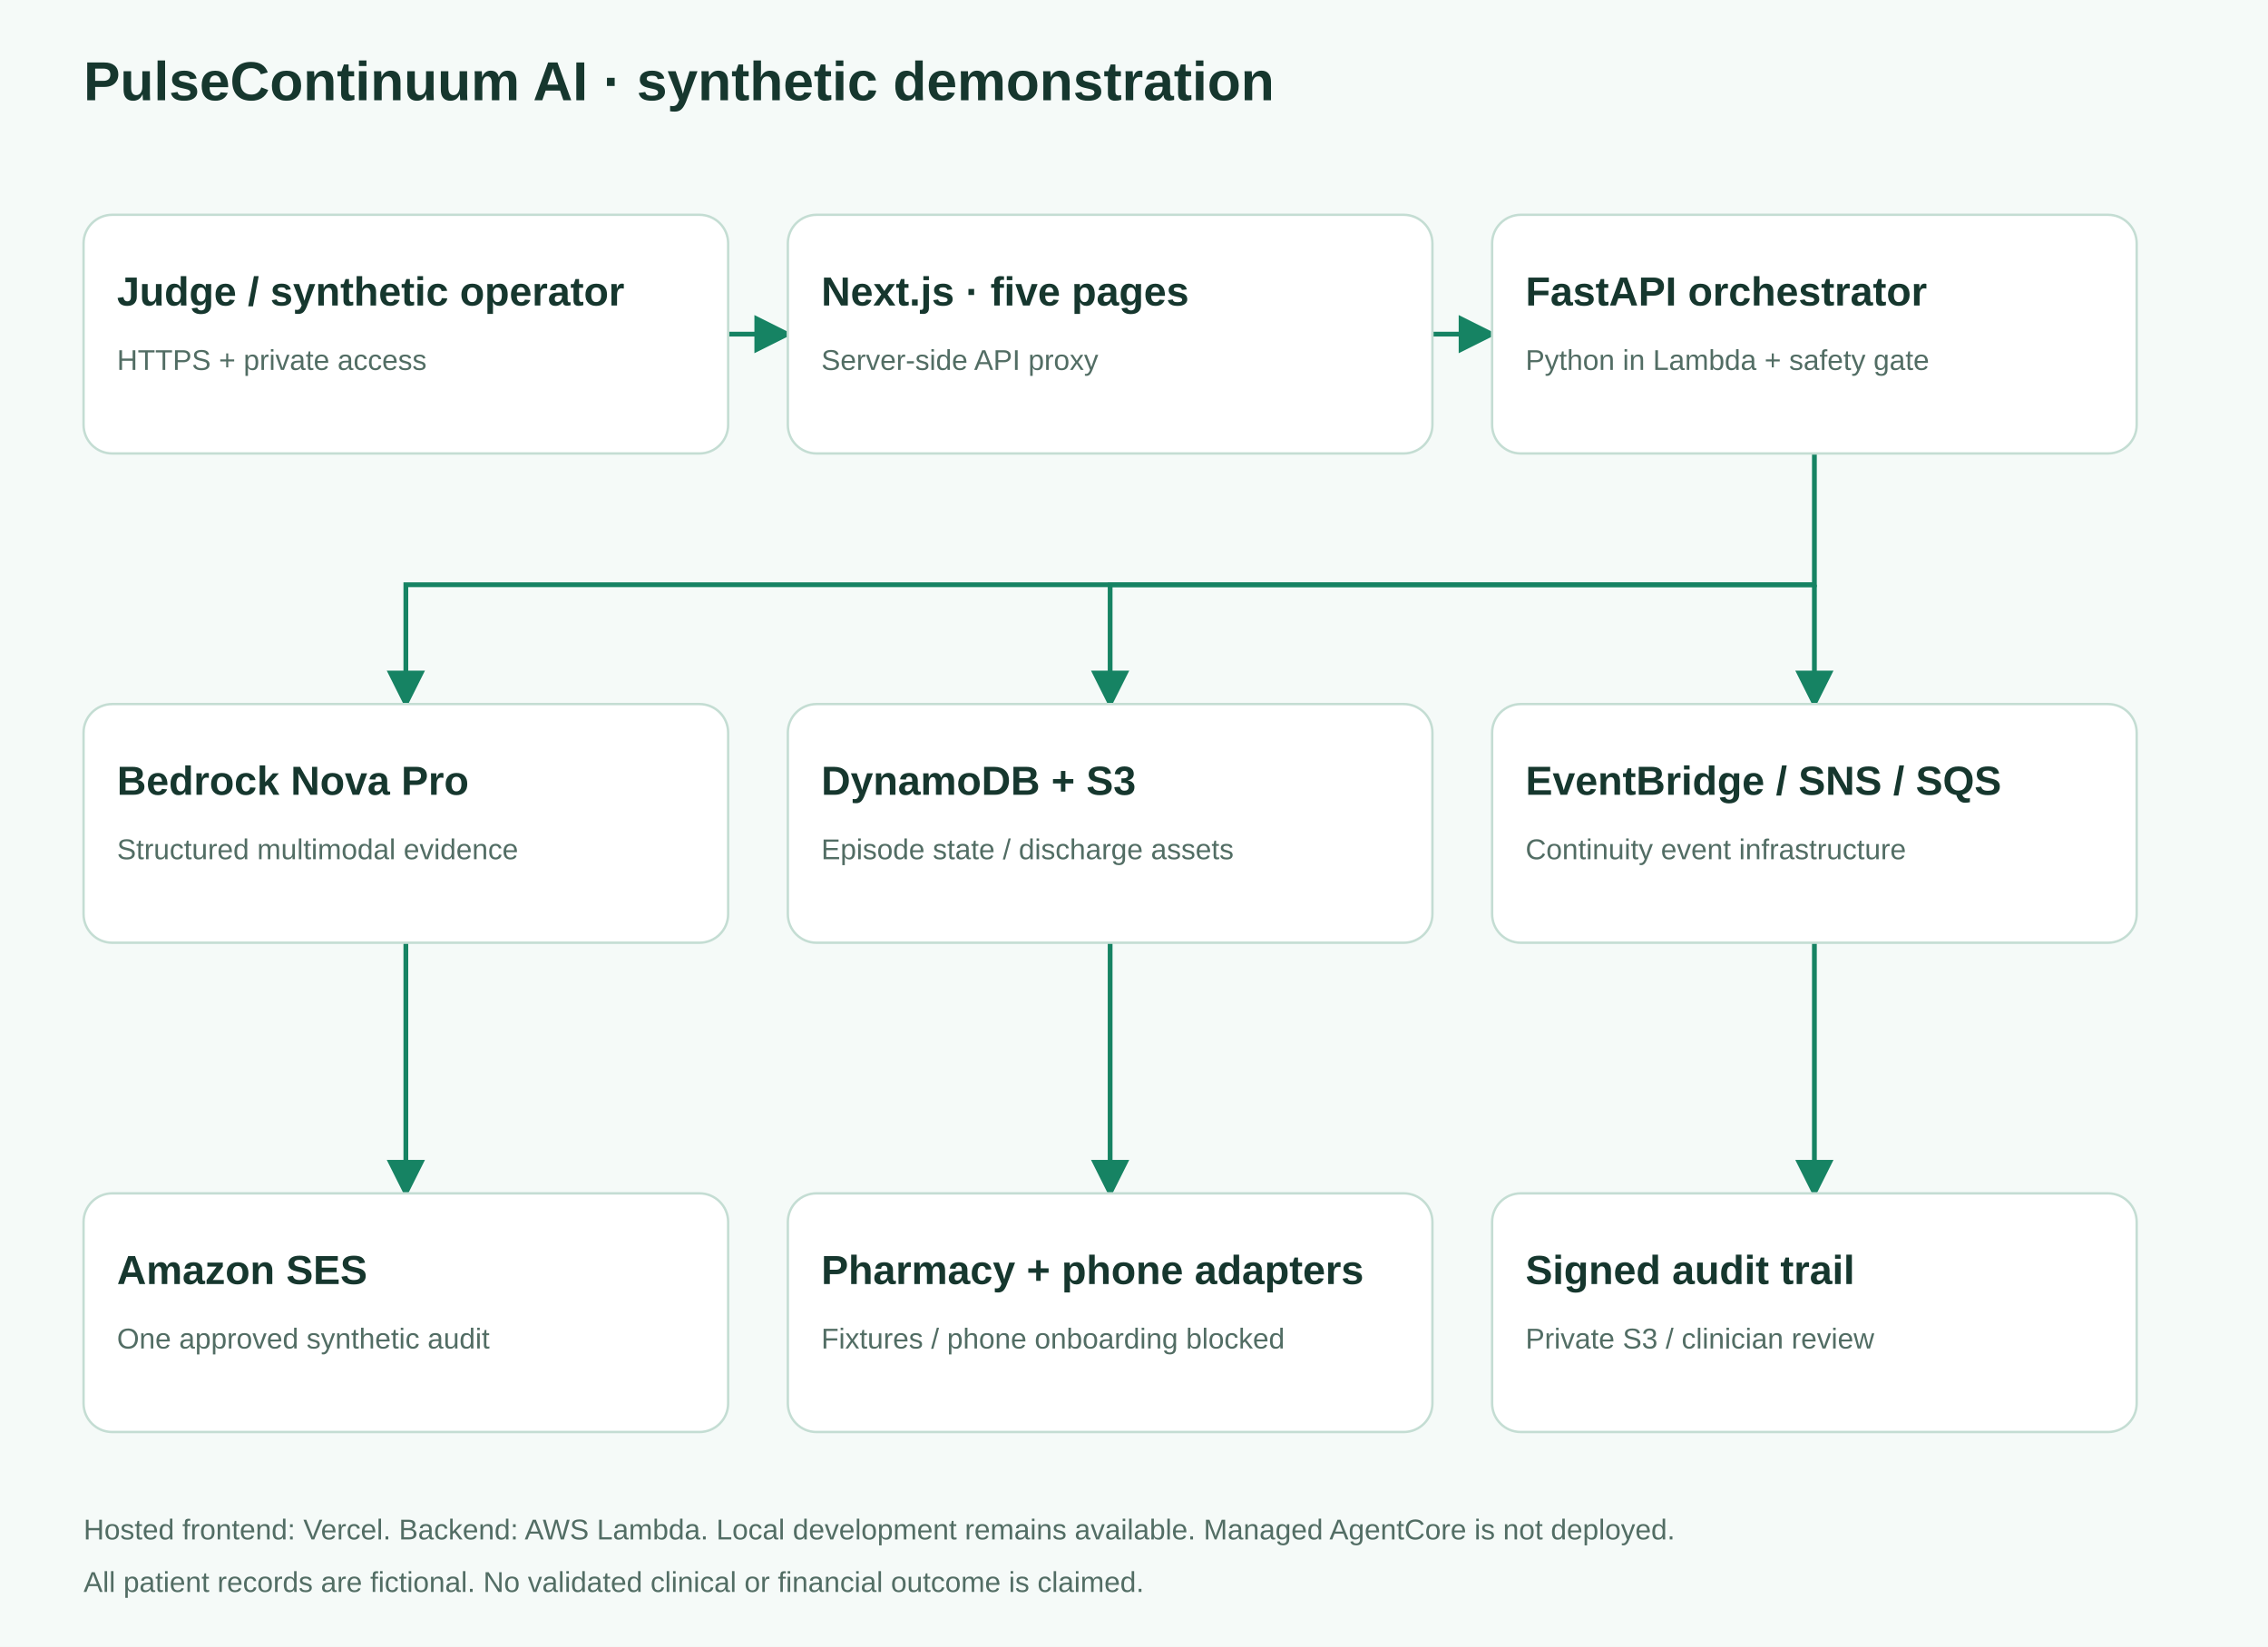
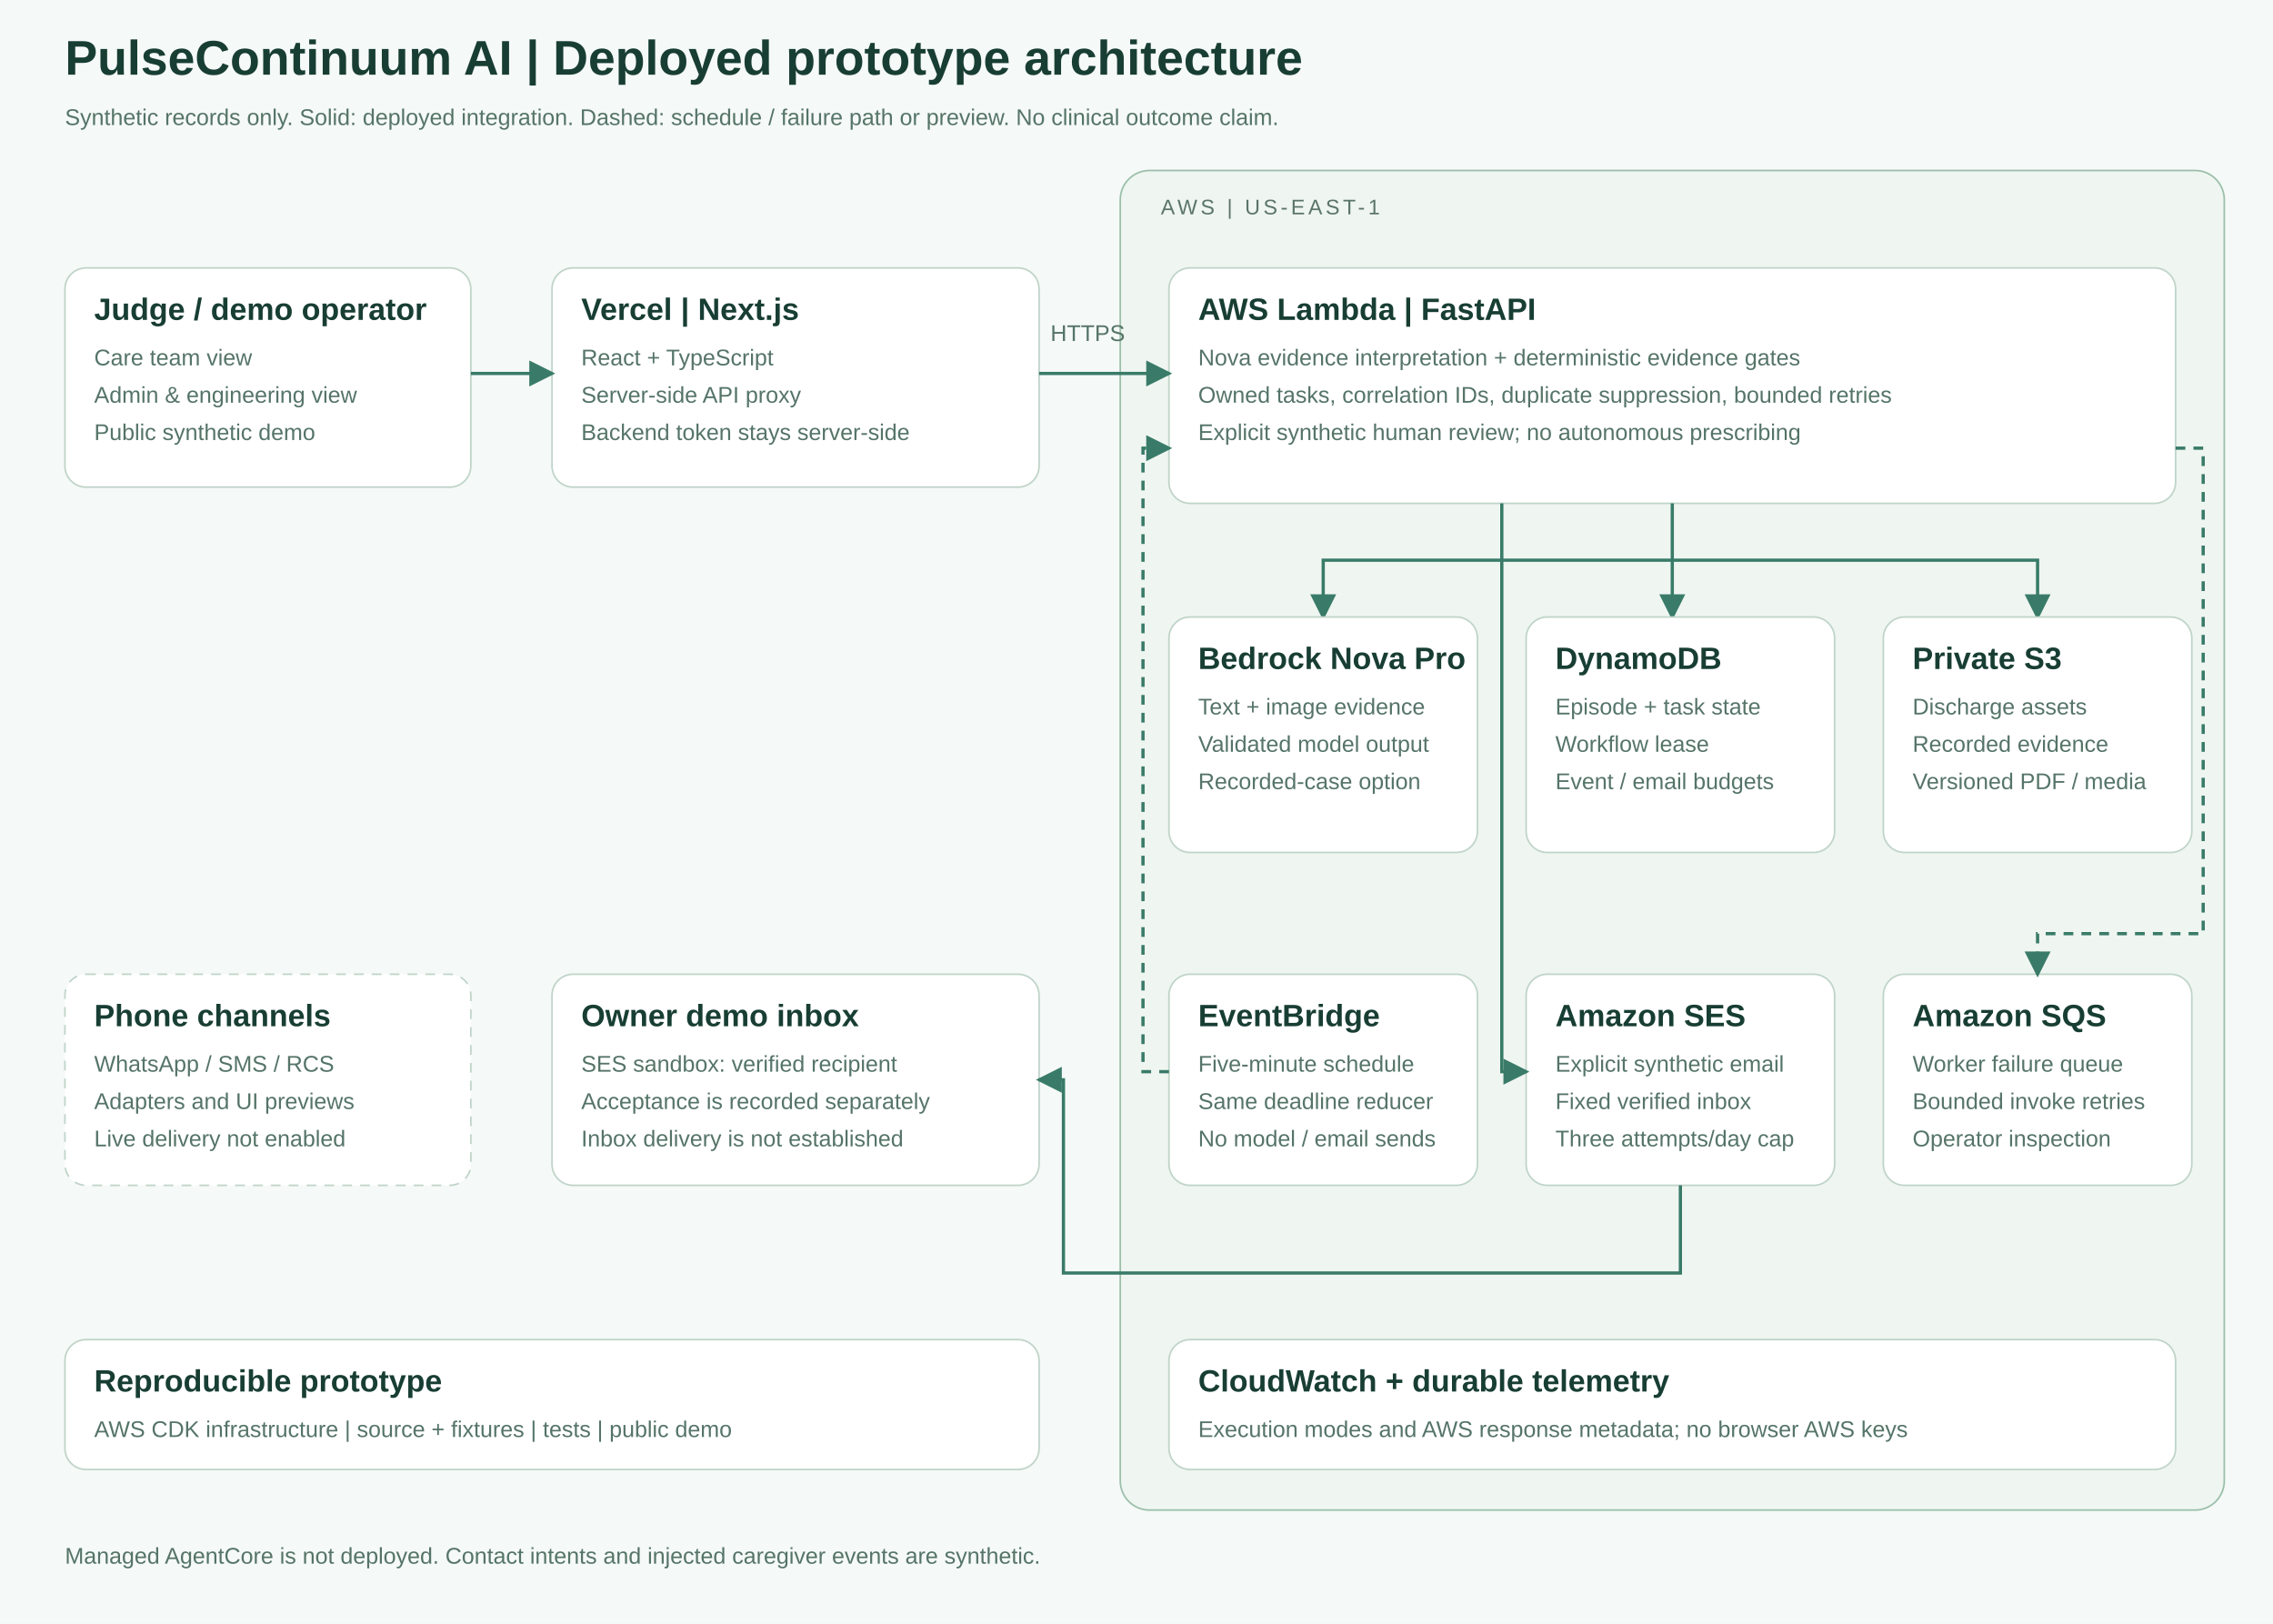
- <svg xmlns="http://www.w3.org/2000/svg" width="950" height="690" viewBox="0 0 950 690">
-   <rect width="950" height="690" fill="#f5faf8" />
-   <style>text{font-family:Arial,sans-serif;fill:#16372e}.title{font-size:23px;font-weight:bold}.label{font-size:17px;font-weight:bold}.sub{font-size:12px;fill:#526d64}</style>
-   <text x="35" y="42" class="title">PulseContinuum AI · synthetic demonstration</text>
+ <svg xmlns="http://www.w3.org/2000/svg" width="1400" height="1000" viewBox="0 0 1400 1000">
+   <rect width="1400" height="1000" fill="#f5f9f7" />
  <defs>
-     <marker id="arrow" markerWidth="8" markerHeight="8" refX="7" refY="4" orient="auto">
-       <path d="M0 0L8 4L0 8" fill="#168363" />
+     <marker id="a" markerWidth="8" markerHeight="8" refX="7" refY="4" orient="auto">
+       <path d="M0 0L8 4L0 8" fill="#397b68" />
    </marker>
  </defs>
-   <path d="M305 140H330" fill="none" stroke="#168363" stroke-width="2" marker-end="url(#arrow)" />
-   <path d="M600 140H625" fill="none" stroke="#168363" stroke-width="2" marker-end="url(#arrow)" />
-   <path d="M760 190V245H170V295" fill="none" stroke="#168363" stroke-width="2" marker-end="url(#arrow)" />
-   <path d="M760 245H465V295" fill="none" stroke="#168363" stroke-width="2" marker-end="url(#arrow)" />
-   <path d="M760 245V295" fill="none" stroke="#168363" stroke-width="2" marker-end="url(#arrow)" />
-   <path d="M170 395V500" fill="none" stroke="#168363" stroke-width="2" marker-end="url(#arrow)" />
-   <path d="M465 395V500" fill="none" stroke="#168363" stroke-width="2" marker-end="url(#arrow)" />
-   <path d="M760 395V500" fill="none" stroke="#168363" stroke-width="2" marker-end="url(#arrow)" />
-   <rect x="35" y="90" width="270" height="100" rx="12" fill="white" stroke="#c4ddd3" />
-   <text x="49" y="128" class="label">Judge / synthetic operator</text>
-   <text x="49" y="155" class="sub">HTTPS + private access</text>
-   <rect x="330" y="90" width="270" height="100" rx="12" fill="white" stroke="#c4ddd3" />
-   <text x="344" y="128" class="label">Next.js · five pages</text>
-   <text x="344" y="155" class="sub">Server-side API proxy</text>
-   <rect x="625" y="90" width="270" height="100" rx="12" fill="white" stroke="#c4ddd3" />
-   <text x="639" y="128" class="label">FastAPI orchestrator</text>
-   <text x="639" y="155" class="sub">Python in Lambda + safety gate</text>
-   <rect x="35" y="295" width="270" height="100" rx="12" fill="white" stroke="#c4ddd3" />
-   <text x="49" y="333" class="label">Bedrock Nova Pro</text>
-   <text x="49" y="360" class="sub">Structured multimodal evidence</text>
-   <rect x="330" y="295" width="270" height="100" rx="12" fill="white" stroke="#c4ddd3" />
-   <text x="344" y="333" class="label">DynamoDB + S3</text>
-   <text x="344" y="360" class="sub">Episode state / discharge assets</text>
-   <rect x="625" y="295" width="270" height="100" rx="12" fill="white" stroke="#c4ddd3" />
-   <text x="639" y="333" class="label">EventBridge / SNS / SQS</text>
-   <text x="639" y="360" class="sub">Continuity event infrastructure</text>
-   <rect x="35" y="500" width="270" height="100" rx="12" fill="white" stroke="#c4ddd3" />
-   <text x="49" y="538" class="label">Amazon SES</text>
-   <text x="49" y="565" class="sub">One approved synthetic audit</text>
-   <rect x="330" y="500" width="270" height="100" rx="12" fill="white" stroke="#c4ddd3" />
-   <text x="344" y="538" class="label">Pharmacy + phone adapters</text>
-   <text x="344" y="565" class="sub">Fixtures / phone onboarding blocked</text>
-   <rect x="625" y="500" width="270" height="100" rx="12" fill="white" stroke="#c4ddd3" />
-   <text x="639" y="538" class="label">Signed audit trail</text>
-   <text x="639" y="565" class="sub">Private S3 / clinician review</text>
-   <text x="35" y="645" class="sub">Hosted frontend: Vercel. Backend: AWS Lambda. Local development remains available. Managed AgentCore is not deployed.</text>
-   <text x="35" y="667" class="sub">All patient records are fictional. No validated clinical or financial outcome is claimed.</text>
+   <style>text{font-family:Arial,sans-serif;fill:#183e33}.title{font-size:30px;font-weight:700}.label{font-size:19px;font-weight:700}.small{font-size:14px;fill:#557468}.kicker{font-size:13px;letter-spacing:2px;fill:#5a746a}</style>
+   <text x="40" y="46" class="title">PulseContinuum AI | Deployed prototype architecture</text>
+   <text x="40" y="77" class="small">Synthetic records only. Solid: deployed integration. Dashed: schedule / failure path or preview. No clinical outcome claim.</text>
+   <rect x="690" y="105" width="680" height="825" rx="18" fill="#eff5f1" stroke="#9bbfaa" />
+   <text x="715" y="132" class="kicker">AWS | US-EAST-1</text>
+   <rect x="40" y="165" width="250" height="135" rx="13" fill="#fff" stroke="#bfd4c9" />
+   <text x="58" y="197" class="label">Judge / demo operator</text>
+   <text x="58" y="225" class="small">Care team view</text>
+   <text x="58" y="248" class="small">Admin &amp; engineering view</text>
+   <text x="58" y="271" class="small">Public synthetic demo</text>
+   <rect x="340" y="165" width="300" height="135" rx="13" fill="#fff" stroke="#bfd4c9" />
+   <text x="358" y="197" class="label">Vercel | Next.js</text>
+   <text x="358" y="225" class="small">React + TypeScript</text>
+   <text x="358" y="248" class="small">Server-side API proxy</text>
+   <text x="358" y="271" class="small">Backend token stays server-side</text>
+   <rect x="720" y="165" width="620" height="145" rx="13" fill="#fff" stroke="#bfd4c9" />
+   <text x="738" y="197" class="label">AWS Lambda | FastAPI</text>
+   <text x="738" y="225" class="small">Nova evidence interpretation + deterministic evidence gates</text>
+   <text x="738" y="248" class="small">Owned tasks, correlation IDs, duplicate suppression, bounded retries</text>
+   <text x="738" y="271" class="small">Explicit synthetic human review; no autonomous prescribing</text>
+   <path d="M290 230H340" fill="none" stroke="#397b68" stroke-width="2" marker-end="url(#a)" />
+   <path d="M640 230H720" fill="none" stroke="#397b68" stroke-width="2" marker-end="url(#a)" />
+   <text x="647" y="210" class="small">HTTPS</text>
+   <path d="M1030 310V345H815V380" fill="none" stroke="#397b68" stroke-width="2" marker-end="url(#a)" />
+   <path d="M1030 345V380" fill="none" stroke="#397b68" stroke-width="2" marker-end="url(#a)" />
+   <path d="M1030 345H1255V380" fill="none" stroke="#397b68" stroke-width="2" marker-end="url(#a)" />
+   <rect x="720" y="380" width="190" height="145" rx="13" fill="#fff" stroke="#bfd4c9" />
+   <text x="738" y="412" class="label">Bedrock Nova Pro</text>
+   <text x="738" y="440" class="small">Text + image evidence</text>
+   <text x="738" y="463" class="small">Validated model output</text>
+   <text x="738" y="486" class="small">Recorded-case option</text>
+   <rect x="940" y="380" width="190" height="145" rx="13" fill="#fff" stroke="#bfd4c9" />
+   <text x="958" y="412" class="label">DynamoDB</text>
+   <text x="958" y="440" class="small">Episode + task state</text>
+   <text x="958" y="463" class="small">Workflow lease</text>
+   <text x="958" y="486" class="small">Event / email budgets</text>
+   <rect x="1160" y="380" width="190" height="145" rx="13" fill="#fff" stroke="#bfd4c9" />
+   <text x="1178" y="412" class="label">Private S3</text>
+   <text x="1178" y="440" class="small">Discharge assets</text>
+   <text x="1178" y="463" class="small">Recorded evidence</text>
+   <text x="1178" y="486" class="small">Versioned PDF / media</text>
+   <rect x="720" y="600" width="190" height="130" rx="13" fill="#fff" stroke="#bfd4c9" />
+   <text x="738" y="632" class="label">EventBridge</text>
+   <text x="738" y="660" class="small">Five-minute schedule</text>
+   <text x="738" y="683" class="small">Same deadline reducer</text>
+   <text x="738" y="706" class="small">No model / email sends</text>
+   <rect x="940" y="600" width="190" height="130" rx="13" fill="#fff" stroke="#bfd4c9" />
+   <text x="958" y="632" class="label">Amazon SES</text>
+   <text x="958" y="660" class="small">Explicit synthetic email</text>
+   <text x="958" y="683" class="small">Fixed verified inbox</text>
+   <text x="958" y="706" class="small">Three attempts/day cap</text>
+   <rect x="1160" y="600" width="190" height="130" rx="13" fill="#fff" stroke="#bfd4c9" />
+   <text x="1178" y="632" class="label">Amazon SQS</text>
+   <text x="1178" y="660" class="small">Worker failure queue</text>
+   <text x="1178" y="683" class="small">Bounded invoke retries</text>
+   <text x="1178" y="706" class="small">Operator inspection</text>
+   <path d="M720 660H704V276H720" fill="none" stroke="#397b68" stroke-width="2" marker-end="url(#a)" stroke-dasharray="6 5" />
+   <path d="M925 310V660H940" fill="none" stroke="#397b68" stroke-width="2" marker-end="url(#a)" />
+   <path d="M1340 276H1357V575H1255V600" fill="none" stroke="#397b68" stroke-width="2" marker-end="url(#a)" stroke-dasharray="6 5" />
+   <rect x="340" y="600" width="300" height="130" rx="13" fill="#fff" stroke="#bfd4c9" />
+   <text x="358" y="632" class="label">Owner demo inbox</text>
+   <text x="358" y="660" class="small">SES sandbox: verified recipient</text>
+   <text x="358" y="683" class="small">Acceptance is recorded separately</text>
+   <text x="358" y="706" class="small">Inbox delivery is not established</text>
+   <path d="M1035 730V784H655V665H640" fill="none" stroke="#397b68" stroke-width="2" marker-end="url(#a)" />
+   <rect x="40" y="600" width="250" height="130" rx="13" fill="#fff" stroke="#bfd4c9" stroke-dasharray="6 5" />
+   <text x="58" y="632" class="label">Phone channels</text>
+   <text x="58" y="660" class="small">WhatsApp / SMS / RCS</text>
+   <text x="58" y="683" class="small">Adapters and UI previews</text>
+   <text x="58" y="706" class="small">Live delivery not enabled</text>
+   <rect x="720" y="825" width="620" height="80" rx="13" fill="#fff" stroke="#bfd4c9" />
+   <text x="738" y="857" class="label">CloudWatch + durable telemetry</text>
+   <text x="738" y="885" class="small">Execution modes and AWS response metadata; no browser AWS keys</text>
+   <rect x="40" y="825" width="600" height="80" rx="13" fill="#fff" stroke="#bfd4c9" />
+   <text x="58" y="857" class="label">Reproducible prototype</text>
+   <text x="58" y="885" class="small">AWS CDK infrastructure | source + fixtures | tests | public demo</text>
+   <text x="40" y="963" class="small">Managed AgentCore is not deployed. Contact intents and injected caregiver events are synthetic.</text>
</svg>
